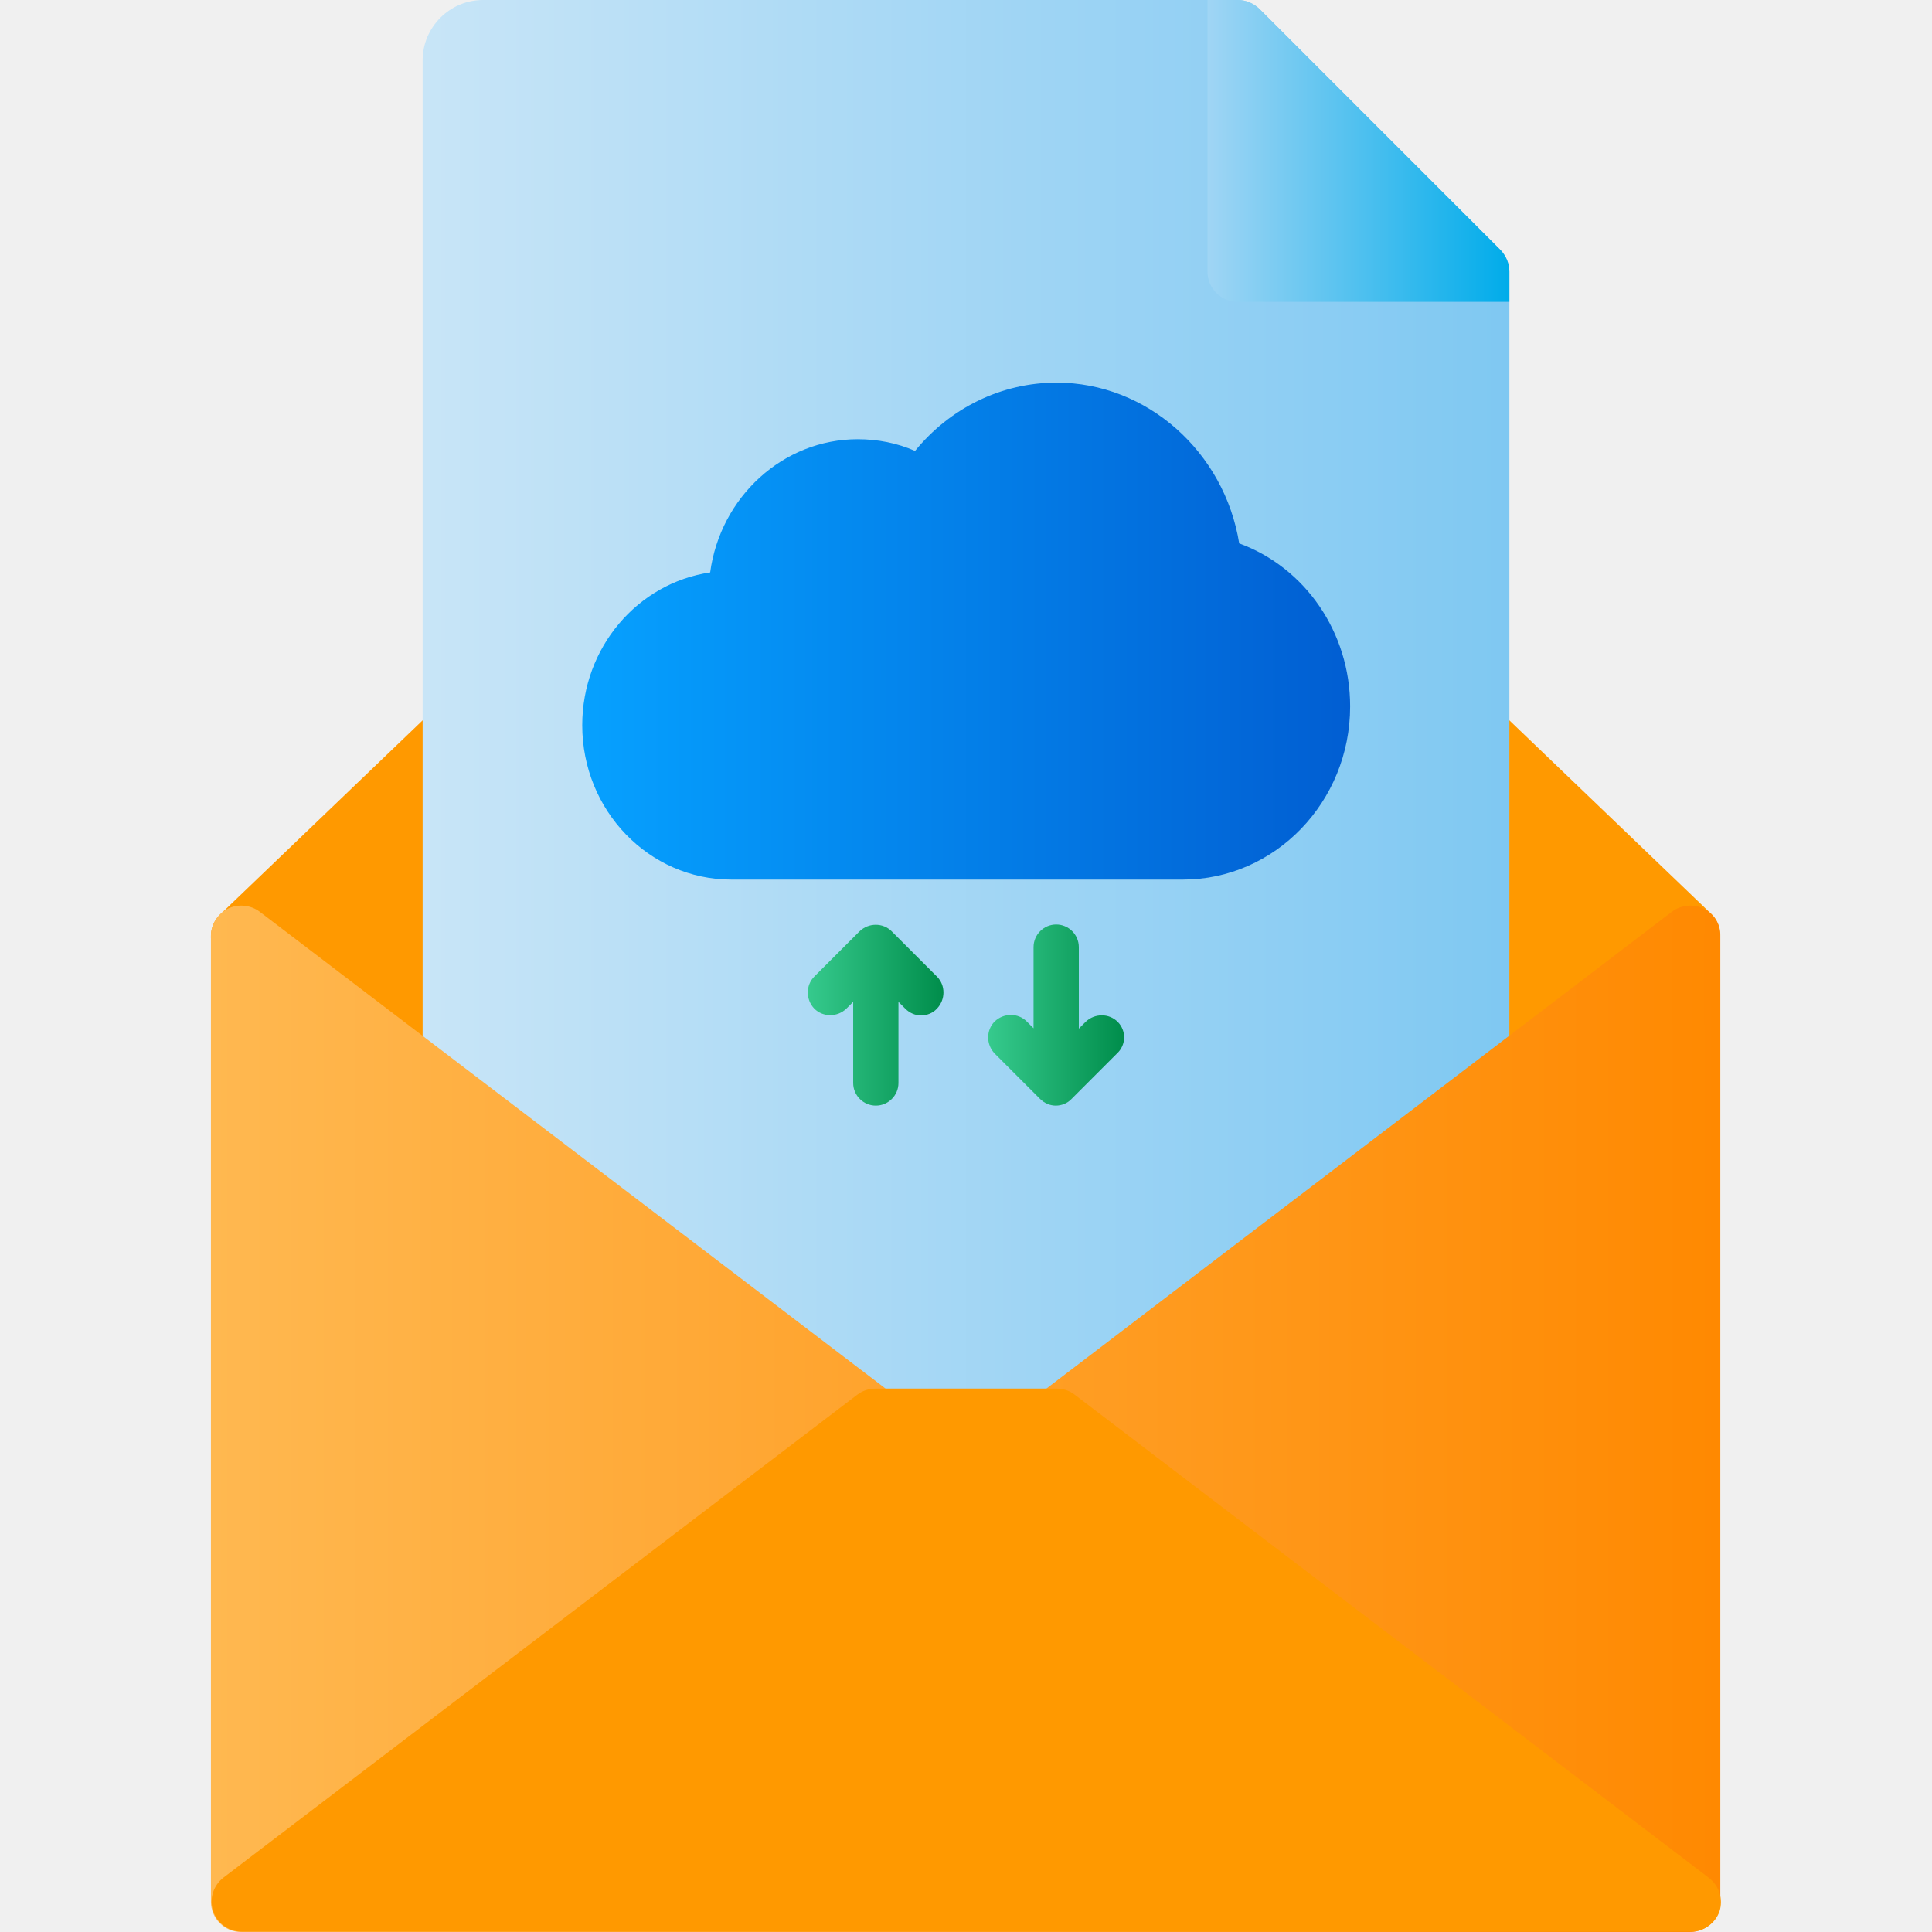
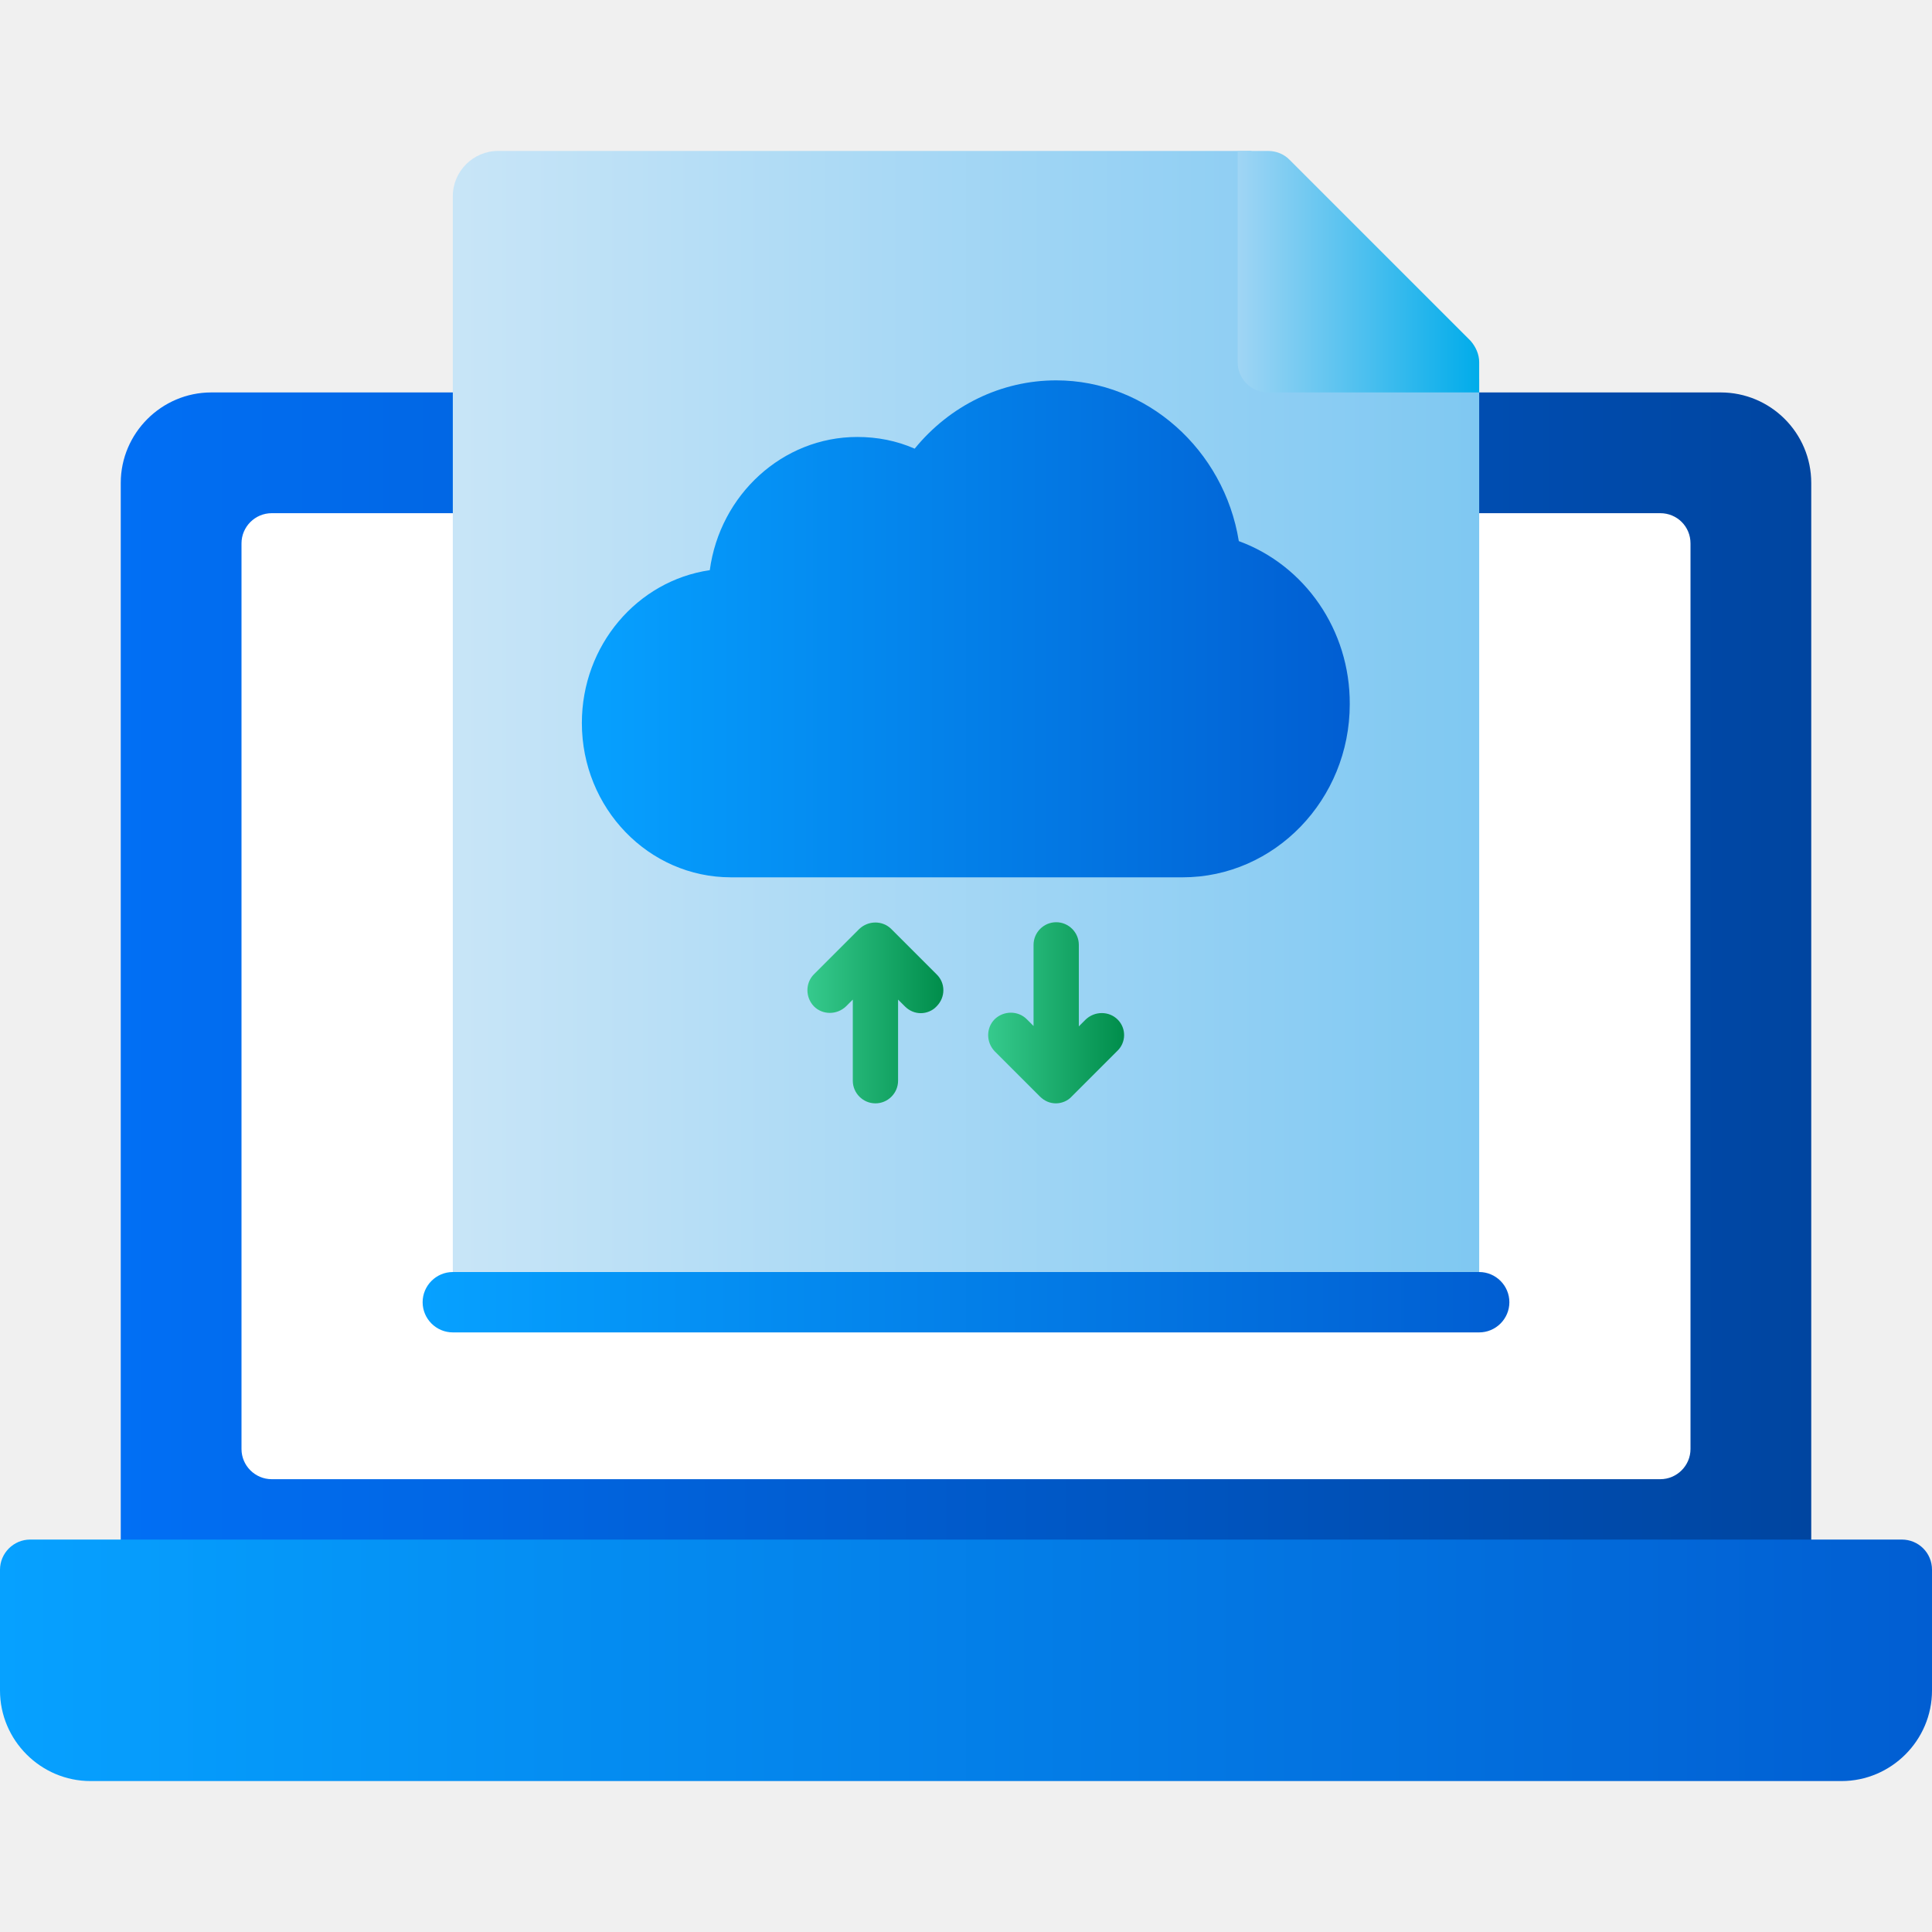
<svg xmlns="http://www.w3.org/2000/svg" version="1.1" id="_37_Email_marketing" x="0px" y="0px" viewBox="0 0 512 512" style="enable-background:new 0 0 512 512;" xml:space="preserve">
  <style type="text/css">
- 	.st0{fill:#FF9900;}
- 	.st1{fill:url(#SVGID_1_);}
- 	.st2{fill:url(#SVGID_00000174566111223138070210000004536634921696269732_);}
- 	.st3{fill:url(#SVGID_00000145034628742220625350000001872159429766539649_);}
- 	.st4{fill:url(#SVGID_00000109741097265367696580000006747689890557061785_);}
- 	.st5{fill:url(#SVGID_00000031891758414013004860000002190227070904001213_);}
- 	.st6{fill:url(#SVGID_00000082369726819201842260000005428926408715817604_);}
+ 	.st0{fill:url(#SVGID_1_);}
+ 	.st1{fill:#FFFFFF;}
+ 	.st2{fill:url(#SVGID_00000040532725440230983720000001501982807966560140_);}
+ 	.st3{fill:url(#SVGID_00000031169678120928157330000004430785461336578710_);}
+ 	.st4{fill:url(#SVGID_00000082356648441411216650000010797050668732727230_);}
+ 	.st5{fill:url(#SVGID_00000132080467491659695370000002436186819250775938_);}
+ 	.st6{fill:url(#SVGID_00000173146482259216711750000002201590351984754586_);}
+ 	.st7{fill:url(#SVGID_00000121967800972045336600000012835458401577856434_);}
+ 	.st8{fill:url(#SVGID_00000062169886258060672970000013777400169813429140_);}
</style>
-   <path class="st0" d="M453.5,242.2l-56-53.7c-2.3-2.2-5.7-2.8-8.7-1.6c-2.9,1.3-4.9,4.2-4.9,7.4v96.3c0,3,1.7,5.8,4.5,7.2  c1.1,0.6,2.3,0.8,3.5,0.8c1.7,0,3.4-0.6,4.8-1.6l56-42.7c1.9-1.4,3-3.6,3.1-5.9S455.2,243.8,453.5,242.2L453.5,242.2z" />
-   <path class="st0" d="M123.1,187c-3-1.2-6.4-0.6-8.7,1.6l-56,53.7c-1.7,1.6-2.6,3.9-2.5,6.2c0.1,2.3,1.3,4.5,3.1,5.9l56,42.7  c1.4,1.1,3.1,1.6,4.8,1.6c1.2,0,2.4-0.3,3.5-0.8c2.7-1.4,4.5-4.1,4.5-7.2v-96.3C128,191.1,126.1,188.2,123.1,187L123.1,187z" />
-   <linearGradient id="SVGID_1_" gradientUnits="userSpaceOnUse" x1="-657.125" y1="720.125" x2="-621.125" y2="720.125" gradientTransform="matrix(8 0 0 -8 5369 5953)">
-     <stop offset="0" style="stop-color:#C8E5F7" />
-     <stop offset="1" style="stop-color:#7FC8F2" />
-   </linearGradient>
-   <path class="st1" d="M400,72v218.6c0,2.6-1.2,4.9-3.1,6.4l-112,85.4c-1.4,1-3.1,1.6-4.9,1.6h-48c-1.8,0-3.4-0.6-4.9-1.6l-112-85.4  c-1.9-1.5-3.1-3.8-3.1-6.4V16c0-8.8,7.2-16,16-16h200c2.2,0,4.2,0.9,5.7,2.3l64,64C399.1,67.8,400,69.8,400,72L400,72z" />
-   <linearGradient id="SVGID_00000015334744043178788260000000019691842284139157_" gradientUnits="userSpaceOnUse" x1="-664.126" y1="697.125" x2="-614.125" y2="697.125" gradientTransform="matrix(8 0 0 -8 5369 5953)">
-     <stop offset="0" style="stop-color:#FFB850" />
-     <stop offset="1" style="stop-color:#FF8901" />
-   </linearGradient>
-   <path style="fill:url(#SVGID_00000015334744043178788260000000019691842284139157_);" d="M451.5,240.8c-2.7-1.3-6-1-8.4,0.8  L277.3,368h-42.6L68.8,241.6c-2.4-1.8-5.7-2.1-8.4-0.8c-2.7,1.4-4.5,4.1-4.5,7.2v256c0,4.4,3.6,8,8,8h384c4.4,0,8-3.6,8-8V248  C456,245,454.3,242.2,451.5,240.8z" />
-   <path class="st0" d="M452.8,497.6l-168-128c-1.4-1.1-3.1-1.6-4.8-1.6h-48c-1.8,0-3.5,0.6-4.8,1.6l-168,128c-2.7,2.1-3.8,5.7-2.7,8.9  c1.1,3.3,4.2,5.4,7.6,5.4h384c3.4,0,6.5-2.2,7.6-5.4C456.7,503.3,455.6,499.7,452.8,497.6z" />
-   <linearGradient id="SVGID_00000073722625009568015380000003400681860775682740_" gradientUnits="userSpaceOnUse" x1="-631.125" y1="739.125" x2="-621.125" y2="739.125" gradientTransform="matrix(8 0 0 -8 5369 5953)">
-     <stop offset="0" style="stop-color:#A0D5F4" />
-     <stop offset="1" style="stop-color:#00ACEA" />
-   </linearGradient>
-   <path style="fill:url(#SVGID_00000073722625009568015380000003400681860775682740_);" d="M400,72v8h-72c-4.4,0-8-3.6-8-8V0h8  c2.2,0,4.2,0.9,5.7,2.3l64,64C399.1,67.8,400,69.8,400,72z" />
  <g>
-     <linearGradient id="SVGID_00000091693699524951566700000007107181004448230079_" gradientUnits="userSpaceOnUse" x1="-651.846" y1="723.221" x2="-626.404" y2="723.221" gradientTransform="matrix(8 0 0 -8 5369 5953)">
-       <stop offset="0" style="stop-color:#06A1FF" />
-       <stop offset="1" style="stop-color:#015ED2" />
-     </linearGradient>
-     <path style="fill:url(#SVGID_00000091693699524951566700000007107181004448230079_);" d="M328.4,144c-3.9-24.2-24.4-42.6-48.4-42.6   c-14.6,0-28.2,6.7-37.5,18.1c-4.8-2.1-9.9-3.1-15.2-3.1c-19.8,0-36.4,15.3-39.1,35.3c-19.2,2.8-33.9,19.9-33.9,40.5   c0,22.6,17.7,40.9,39.5,40.9h119.7c24.4,0,44.3-20.6,44.3-45.9C357.8,167.6,345.9,150.4,328.4,144L328.4,144z" />
-     <linearGradient id="SVGID_00000103224718319965828460000014116913666293640096_" gradientUnits="userSpaceOnUse" x1="-644.363" y1="710.5" x2="-639.873" y2="710.5" gradientTransform="matrix(8 0 0 -8 5369 5953)">
-       <stop offset="0" style="stop-color:#36CA8D" />
-       <stop offset="1" style="stop-color:#008D4B" />
-     </linearGradient>
-     <path style="fill:url(#SVGID_00000103224718319965828460000014116913666293640096_);" d="M248.3,258.8l-12-12   c-2.3-2.3-6.1-2.3-8.5,0l-12,12c-2.3,2.3-2.3,6.1,0,8.5c2.3,2.3,6.1,2.3,8.5,0l1.8-1.8V287c0,3.3,2.7,6,6,6s6-2.7,6-6v-21.5   l1.8,1.8c1.2,1.2,2.7,1.8,4.2,1.8s3.1-0.6,4.2-1.8C250.6,264.9,250.6,261.1,248.3,258.8z" />
-     <linearGradient id="SVGID_00000022523849800148856960000010588415484757813676_" gradientUnits="userSpaceOnUse" x1="-638.376" y1="710.5" x2="-633.886" y2="710.5" gradientTransform="matrix(8 0 0 -8 5369 5953)">
-       <stop offset="0" style="stop-color:#36CA8D" />
-       <stop offset="1" style="stop-color:#008D4B" />
-     </linearGradient>
-     <path style="fill:url(#SVGID_00000022523849800148856960000010588415484757813676_);" d="M296.2,270.8c-2.3-2.3-6.1-2.3-8.5,0   l-1.8,1.8V251c0-3.3-2.7-6-6-6c-3.3,0-6,2.7-6,6v21.5l-1.8-1.8c-2.3-2.3-6.1-2.3-8.5,0c-2.3,2.3-2.3,6.1,0,8.5l12,12   c1.2,1.2,2.7,1.8,4.2,1.8c1.5,0,3.1-0.6,4.2-1.8l12-12C298.5,276.9,298.5,273.1,296.2,270.8z" />
+     <g>
+       <linearGradient id="SVGID_1_" gradientUnits="userSpaceOnUse" x1="-1338.25" y1="98.745" x2="-1282.25" y2="98.745" gradientTransform="matrix(8 0 0 8 10738 -526)">
+         <stop offset="0" style="stop-color:#016FF5" />
+         <stop offset="1" style="stop-color:#0045A0" />
+       </linearGradient>
+       <path class="st0" d="M456,104h-72c-4.4,0-8,3.6-8,8v224H136V112c0-4.4-3.6-8-8-8H56c-13.2,0-24,10.8-24,24v288c0,4.4,3.6,8,8,8    h432c4.4,0,8-3.6,8-8V128C480,114.7,469.2,104,456,104z" />
+       <path class="st1" d="M440,136h-56c-4.4,0-8,3.6-8,8v192H136V144c0-4.4-3.6-8-8-8H72c-4.4,0-8,3.6-8,8v240c0,4.4,3.6,8,8,8h368    c4.4,0,8-3.6,8-8V144C448,139.5,444.4,136,440,136z" />
+       <linearGradient id="SVGID_00000170988392281317128600000002569692328053547418_" gradientUnits="userSpaceOnUse" x1="-1342.25" y1="120.745" x2="-1278.25" y2="120.745" gradientTransform="matrix(8 0 0 8 10738 -526)">
+         <stop offset="0" style="stop-color:#06A1FF" />
+         <stop offset="1" style="stop-color:#015ED2" />
+       </linearGradient>
+       <path style="fill:url(#SVGID_00000170988392281317128600000002569692328053547418_);" d="M504,408H8c-4.4,0-8,3.6-8,8v32    c0,13.2,10.8,24,24,24h464c13.2,0,24-10.8,24-24v-32C512,411.5,508.4,408,504,408z" />
+     </g>
+     <g>
+       <g>
+         <linearGradient id="SVGID_00000060021875291575045440000008285882671420013236_" gradientUnits="userSpaceOnUse" x1="120" y1="319.663" x2="392" y2="319.663" gradientTransform="matrix(1 0 0 -1 0 514)">
+           <stop offset="0" style="stop-color:#C8E5F7" />
+           <stop offset="1" style="stop-color:#7FC8F2" />
+         </linearGradient>
+         <path style="fill:url(#SVGID_00000060021875291575045440000008285882671420013236_);" d="M331.6,40H132c-6.6,0-12,5.4-12,12     v284.6c0,6.6,5.4,12,12,12h248c6.6,0,12-5.4,12-12V100.5L331.6,40z" />
+         <linearGradient id="SVGID_00000140725398047721362770000007694360061674986153_" gradientUnits="userSpaceOnUse" x1="-1328.25" y1="108.892" x2="-1292.25" y2="108.892" gradientTransform="matrix(8 0 0 8 10738 -526)">
+           <stop offset="0" style="stop-color:#06A1FF" />
+           <stop offset="1" style="stop-color:#015ED2" />
+         </linearGradient>
+         <path style="fill:url(#SVGID_00000140725398047721362770000007694360061674986153_);" d="M392,353.1H120c-4.4,0-8-3.6-8-8     s3.6-8,8-8h272c4.4,0,8,3.6,8,8S396.4,353.1,392,353.1z" />
+         <linearGradient id="SVGID_00000059993631638886992050000013392268108983646370_" gradientUnits="userSpaceOnUse" x1="-1301.25" y1="74.755" x2="-1293.25" y2="74.755" gradientTransform="matrix(8 0 0 8 10738 -526)">
+           <stop offset="0" style="stop-color:#A0D5F4" />
+           <stop offset="1" style="stop-color:#00ACEA" />
+         </linearGradient>
+         <path style="fill:url(#SVGID_00000059993631638886992050000013392268108983646370_);" d="M392,96v8h-56c-4.4,0-8-3.6-8-8V40h8     c2.2,0,4.2,0.8,5.7,2.3l48,48C391.1,91.9,392,93.9,392,96z" />
+       </g>
+       <g>
+         <linearGradient id="SVGID_00000048468418400481402060000000419582845997280934_" gradientUnits="userSpaceOnUse" x1="-1322.969" y1="86.58" x2="-1297.531" y2="86.58" gradientTransform="matrix(8 0 0 8 10738 -526)">
+           <stop offset="0" style="stop-color:#06A1FF" />
+           <stop offset="1" style="stop-color:#015ED2" />
+         </linearGradient>
+         <path style="fill:url(#SVGID_00000048468418400481402060000000419582845997280934_);" d="M328.3,143.4     c-3.9-24.2-24.4-42.6-48.4-42.6c-14.6,0-28.2,6.7-37.5,18.1c-4.8-2.1-9.9-3.1-15.2-3.1c-19.8,0-36.4,15.3-39.1,35.3     c-19.2,2.8-33.9,19.9-33.9,40.5c0,22.6,17.7,40.9,39.5,40.9h119.7c24.4,0,44.3-20.6,44.3-45.9C357.8,167,345.8,149.8,328.3,143.4     L328.3,143.4z" />
+         <linearGradient id="SVGID_00000008147102655313663080000015350397865648280738_" gradientUnits="userSpaceOnUse" x1="-1315.497" y1="99.303" x2="-1311.003" y2="99.303" gradientTransform="matrix(8 0 0 8 10738 -526)">
+           <stop offset="0" style="stop-color:#36CA8D" />
+           <stop offset="1" style="stop-color:#008D4B" />
+         </linearGradient>
+         <path style="fill:url(#SVGID_00000008147102655313663080000015350397865648280738_);" d="M248.2,258.2l-12-12     c-2.3-2.3-6.1-2.3-8.5,0l-12,12c-2.3,2.3-2.3,6.1,0,8.5c2.3,2.3,6.1,2.3,8.5,0l1.8-1.8v21.5c0,3.3,2.7,6,6,6s6-2.7,6-6v-21.5     l1.8,1.8c1.2,1.2,2.7,1.8,4.2,1.8s3.1-0.6,4.2-1.8C250.6,264.3,250.6,260.5,248.2,258.2z" />
+         <linearGradient id="SVGID_00000116916775030134190750000006811321033335072412_" gradientUnits="userSpaceOnUse" x1="-1309.508" y1="99.298" x2="-1305.017" y2="99.298" gradientTransform="matrix(8 0 0 8 10738 -526)">
+           <stop offset="0" style="stop-color:#36CA8D" />
+           <stop offset="1" style="stop-color:#008D4B" />
+         </linearGradient>
+         <path style="fill:url(#SVGID_00000116916775030134190750000006811321033335072412_);" d="M296.2,270.2c-2.3-2.3-6.1-2.3-8.5,0     l-1.8,1.8v-21.6c0-3.3-2.7-6-6-6s-6,2.7-6,6v21.5l-1.8-1.8c-2.3-2.3-6.1-2.3-8.5,0c-2.3,2.3-2.3,6.1,0,8.5l12,12     c1.2,1.2,2.7,1.8,4.2,1.8s3.1-0.6,4.2-1.8l12-12C298.5,276.3,298.5,272.5,296.2,270.2z" />
+       </g>
+     </g>
  </g>
</svg>
